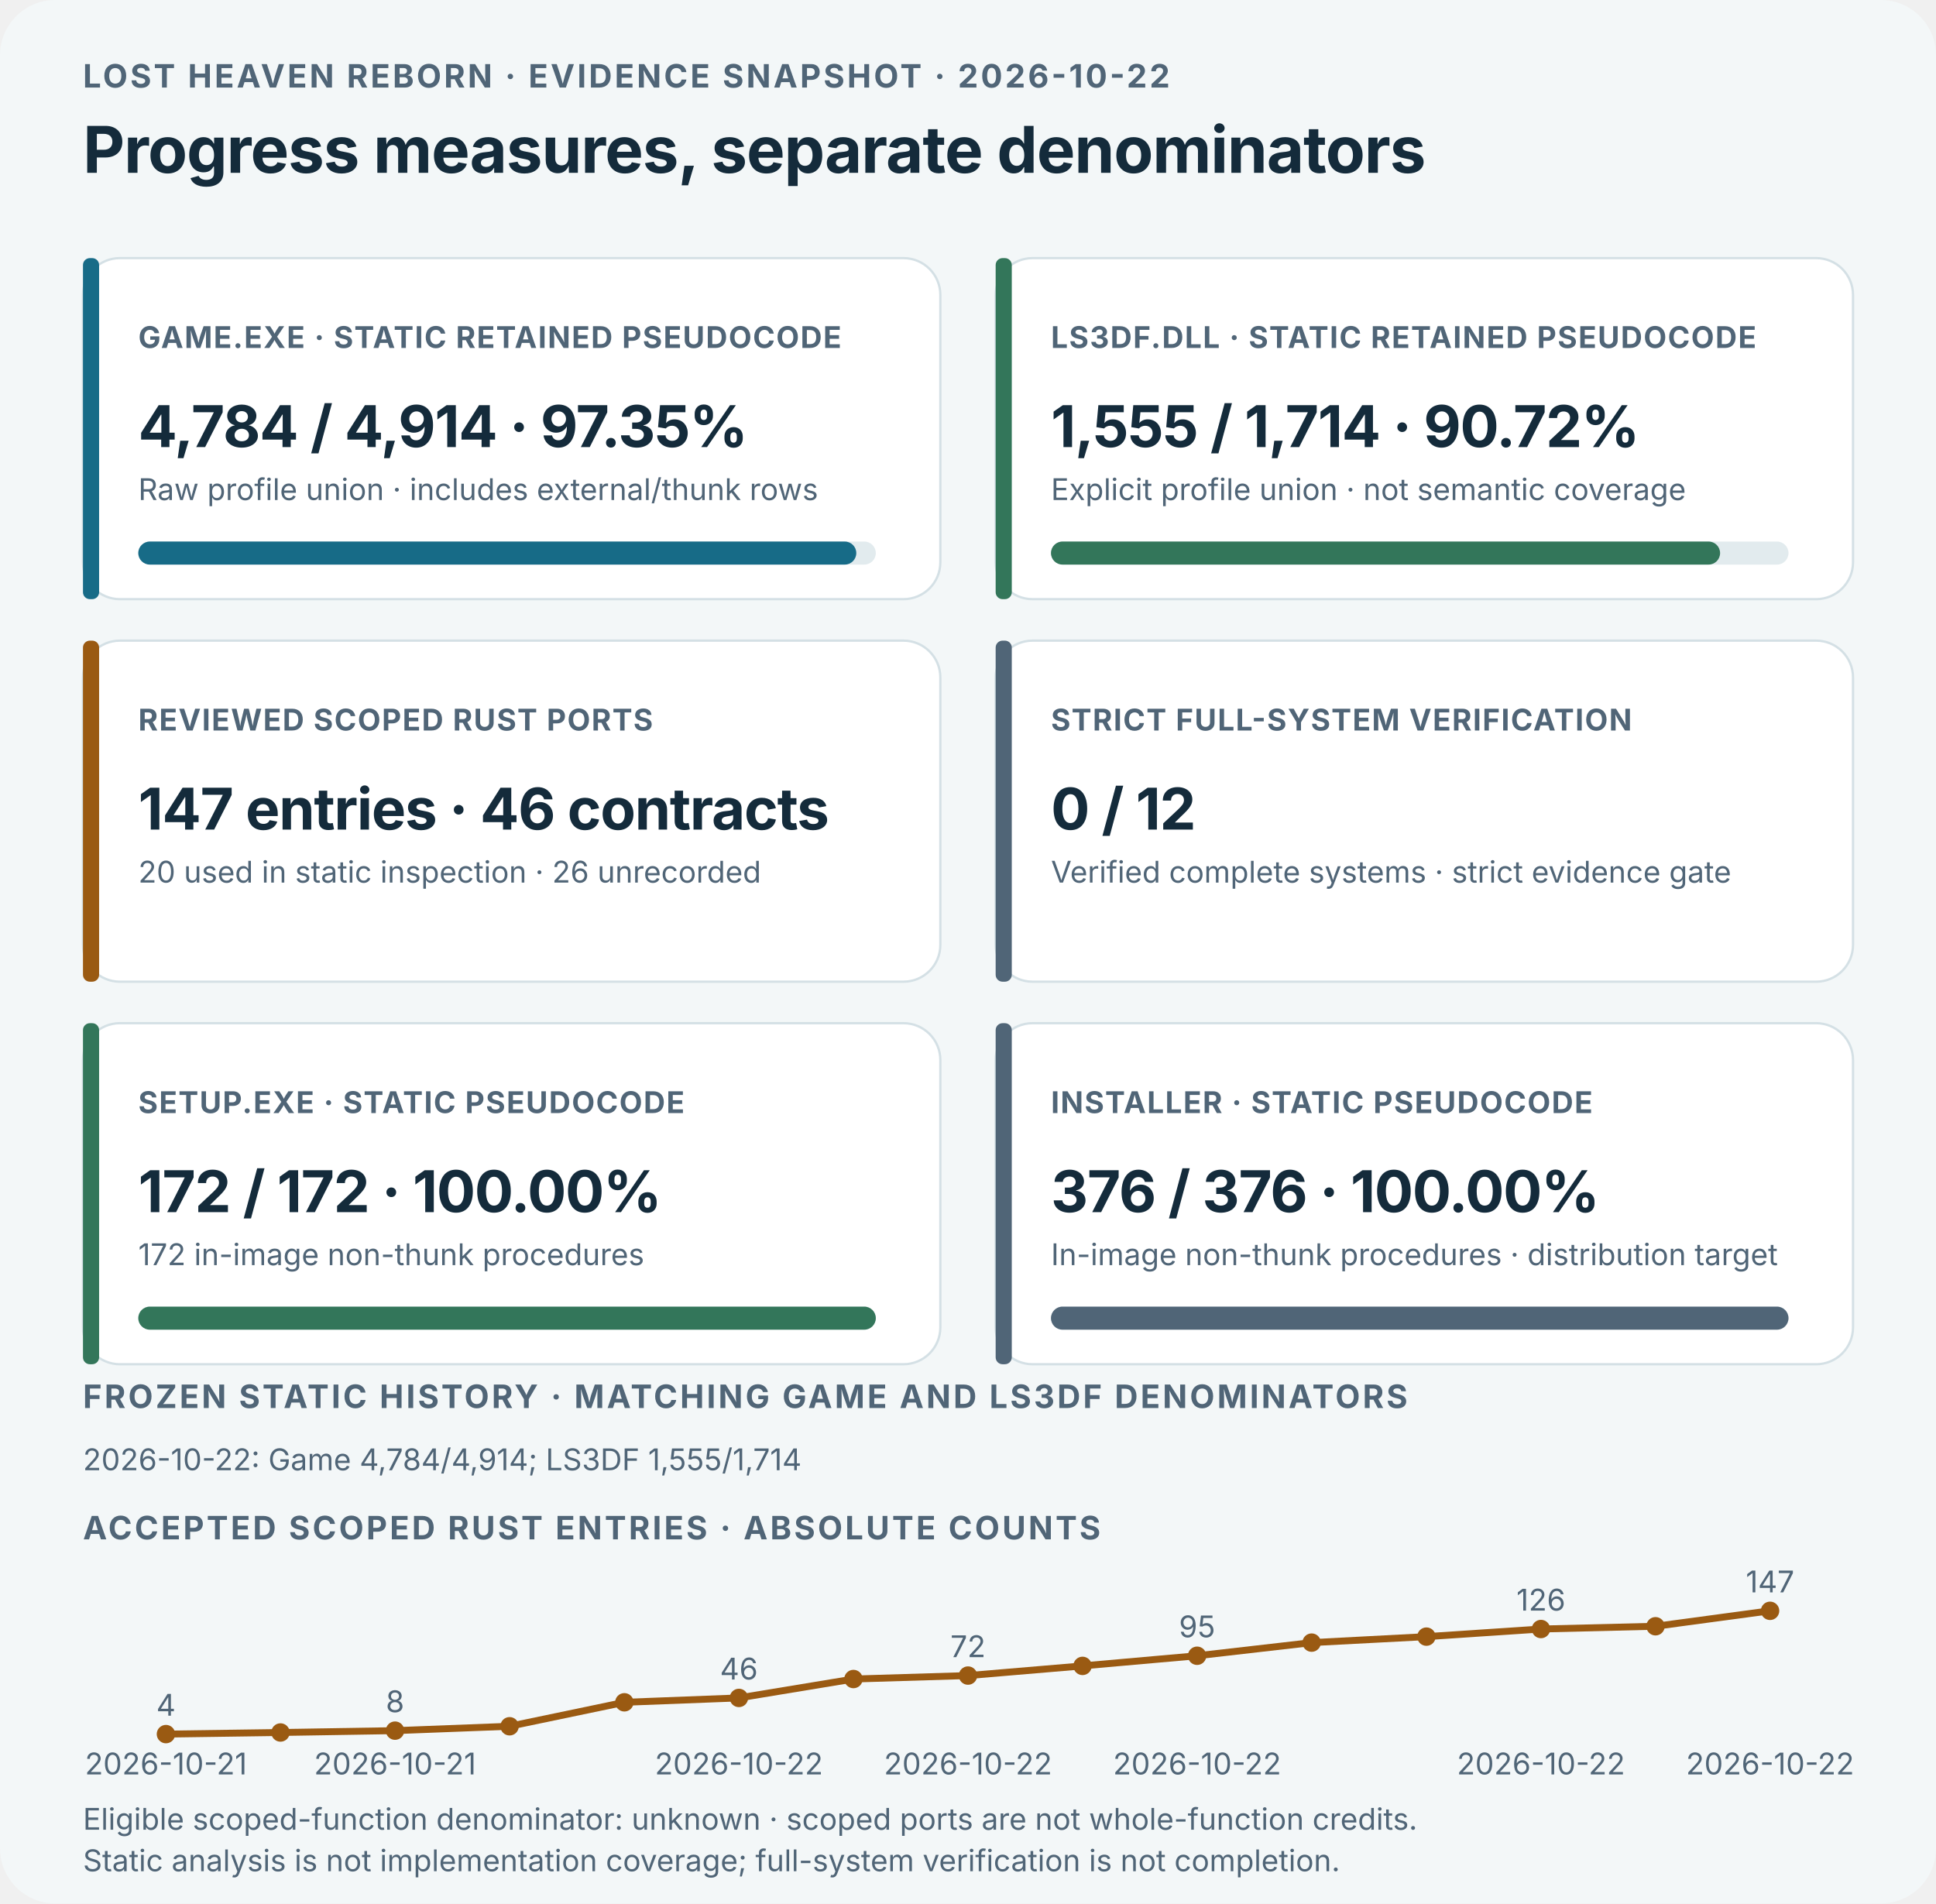
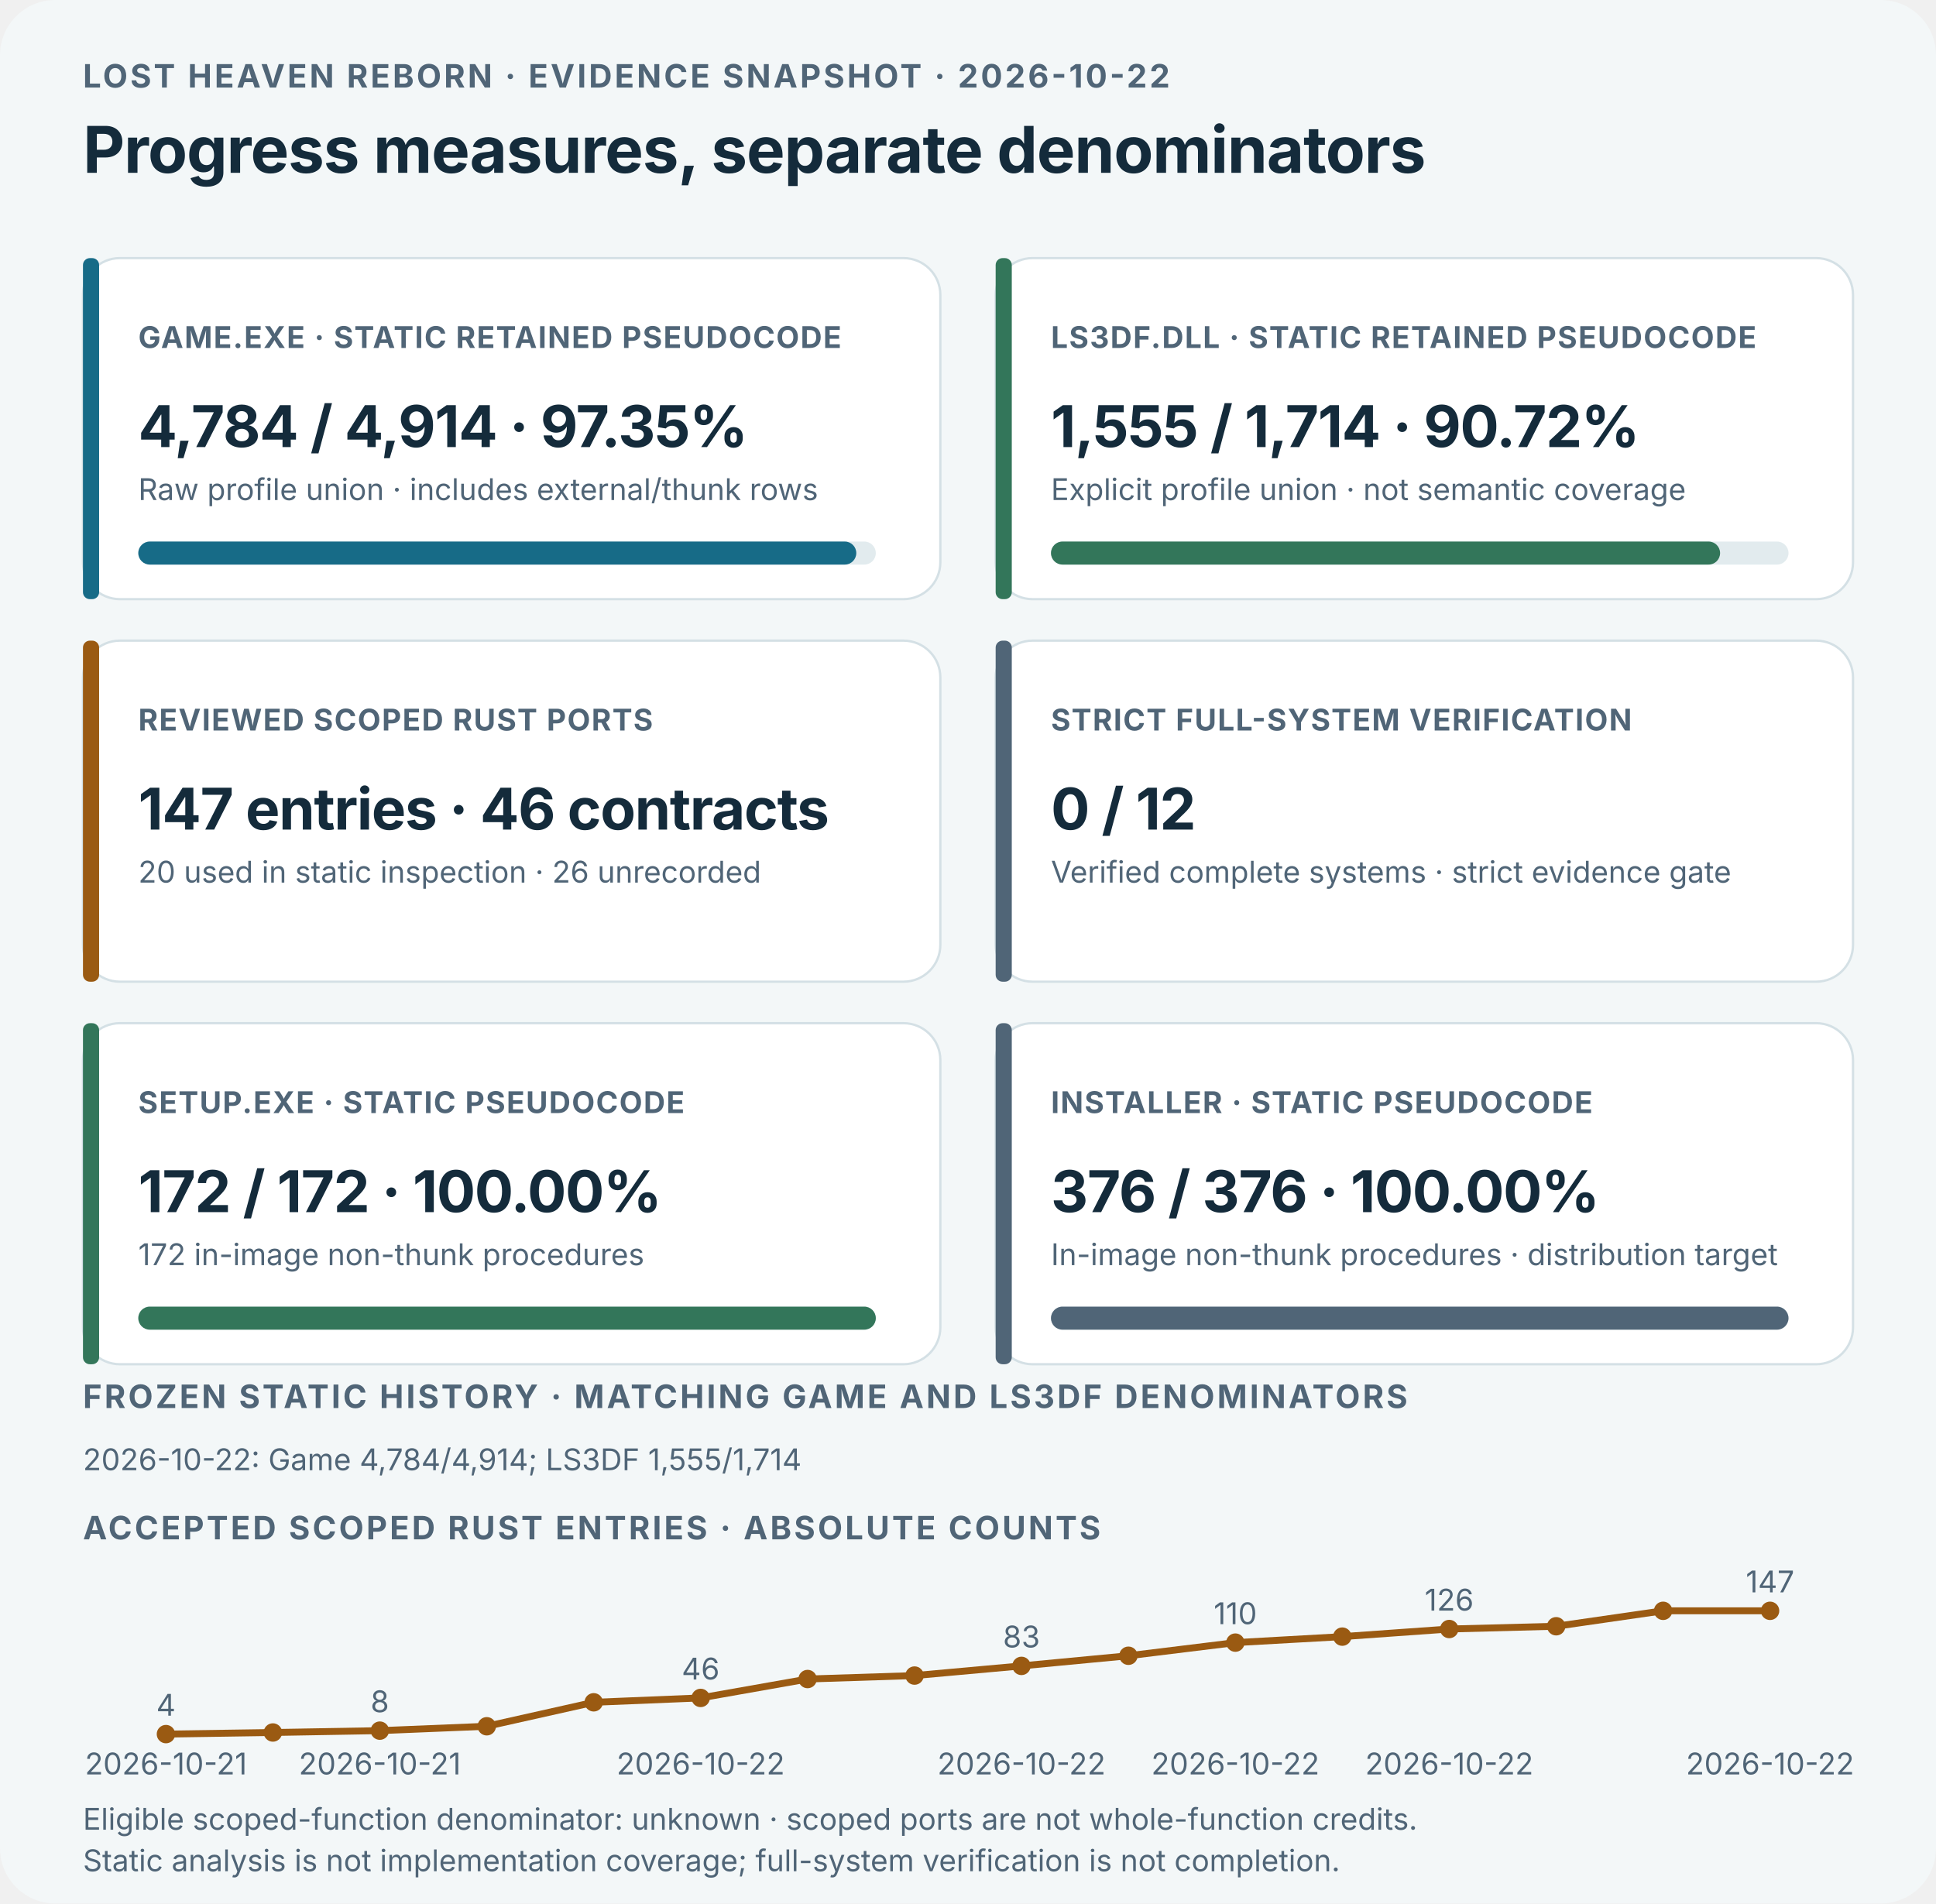
<svg xmlns="http://www.w3.org/2000/svg" viewBox="0 0 840 826" role="img" aria-labelledby="dashboard-title dashboard-desc">
  <style>text{font-family:Inter,ui-sans-serif,system-ui,-apple-system,"Segoe UI",sans-serif;fill:#142b3b}.kicker{font-size:14px;font-weight:700;letter-spacing:1.1px;fill:#506577}.title{font-size:28px;font-weight:750;letter-spacing:-.35px}.label{font-size:13px;font-weight:750;letter-spacing:.5px;fill:#506577}.value{font-size:25px;font-weight:750;letter-spacing:-.4px}.detail,.history{font-size:13px;fill:#506577}.dark-bg{display:none}@media(prefers-color-scheme:dark){.light-bg{display:none}.dark-bg{display:inline}text{fill:#edf4f6}.kicker,.label,.detail,.history{fill:#b3c5ce}.card-bg{fill:#172b39;stroke:#3b5361}.bar-track{fill:#314957}}</style>
  <rect class="light-bg" width="840" height="826" rx="24" fill="#f3f7f8" />
  <rect class="dark-bg" width="840" height="826" rx="24" fill="#0d1b25" />
  <text x="36" y="38" class="kicker">LOST HEAVEN REBORN · EVIDENCE SNAPSHOT · 2026-10-22</text>
  <text x="36" y="75" class="title">Progress measures, separate denominators</text>
  <g>
    <rect class="card-bg" x="36" y="112" width="372" height="148" rx="16" fill="#ffffff" stroke="#d4e0e5" />
    <rect x="36" y="112" width="7" height="148" rx="3" fill="#176b87" />
    <text x="60" y="151" class="label">GAME.EXE · STATIC RETAINED PSEUDOCODE</text>
    <text x="60" y="194" class="value">4,784 / 4,914 · 97.35%</text>
    <text x="60" y="217" class="detail">Raw profile union · includes external/thunk rows</text>
    <rect class="bar-track" x="60" y="235" width="320" height="10" rx="5" fill="#e2ebee" />
    <rect x="60" y="235" width="311.53" height="10" rx="5" fill="#176b87" />
  </g>
  <g>
    <rect class="card-bg" x="432" y="112" width="372" height="148" rx="16" fill="#ffffff" stroke="#d4e0e5" />
    <rect x="432" y="112" width="7" height="148" rx="3" fill="#33765a" />
    <text x="456" y="151" class="label">LS3DF.DLL · STATIC RETAINED PSEUDOCODE</text>
    <text x="456" y="194" class="value">1,555 / 1,714 · 90.72%</text>
    <text x="456" y="217" class="detail">Explicit profile union · not semantic coverage</text>
    <rect class="bar-track" x="456" y="235" width="320" height="10" rx="5" fill="#e2ebee" />
    <rect x="456" y="235" width="290.32" height="10" rx="5" fill="#33765a" />
  </g>
  <g>
    <rect class="card-bg" x="36" y="278" width="372" height="148" rx="16" fill="#ffffff" stroke="#d4e0e5" />
    <rect x="36" y="278" width="7" height="148" rx="3" fill="#9a5a12" />
    <text x="60" y="317" class="label">REVIEWED SCOPED RUST PORTS</text>
    <text x="60" y="360" class="value">147 entries · 46 contracts</text>
    <text x="60" y="383" class="detail">20 used in static inspection · 26 unrecorded</text>
  </g>
  <g>
    <rect class="card-bg" x="432" y="278" width="372" height="148" rx="16" fill="#ffffff" stroke="#d4e0e5" />
    <rect x="432" y="278" width="7" height="148" rx="3" fill="#506577" />
    <text x="456" y="317" class="label">STRICT FULL-SYSTEM VERIFICATION</text>
    <text x="456" y="360" class="value">0 / 12</text>
    <text x="456" y="383" class="detail">Verified complete systems · strict evidence gate</text>
  </g>
  <g>
    <rect class="card-bg" x="36" y="444" width="372" height="148" rx="16" fill="#ffffff" stroke="#d4e0e5" />
    <rect x="36" y="444" width="7" height="148" rx="3" fill="#33765a" />
    <text x="60" y="483" class="label">SETUP.EXE · STATIC PSEUDOCODE</text>
    <text x="60" y="526" class="value">172 / 172 · 100.00%</text>
    <text x="60" y="549" class="detail">172 in-image non-thunk procedures</text>
    <rect class="bar-track" x="60" y="567" width="320" height="10" rx="5" fill="#e2ebee" />
    <rect x="60" y="567" width="320.00" height="10" rx="5" fill="#33765a" />
  </g>
  <g>
    <rect class="card-bg" x="432" y="444" width="372" height="148" rx="16" fill="#ffffff" stroke="#d4e0e5" />
    <rect x="432" y="444" width="7" height="148" rx="3" fill="#506577" />
    <text x="456" y="483" class="label">INSTALLER · STATIC PSEUDOCODE</text>
    <text x="456" y="526" class="value">376 / 376 · 100.00%</text>
    <text x="456" y="549" class="detail">In-image non-thunk procedures · distribution target</text>
    <rect class="bar-track" x="456" y="567" width="320" height="10" rx="5" fill="#e2ebee" />
    <rect x="456" y="567" width="320.00" height="10" rx="5" fill="#506577" />
  </g>
  <text x="36" y="611" class="kicker">FROZEN STATIC HISTORY · MATCHING GAME AND LS3DF DENOMINATORS</text>
  <text x="36" y="638" class="history">2026-10-22: Game 4,784/4,914; LS3DF 1,555/1,714</text>
  <text x="36" y="668" class="kicker">ACCEPTED SCOPED RUST ENTRIES · ABSOLUTE COUNTS</text>
-   <polyline points="72.0,752.5 121.7,751.8 171.4,751.0 221.1,749.1 270.9,738.7 320.6,736.8 370.3,728.6 420.0,727.1 469.7,722.9 519.4,718.5 569.1,712.8 618.9,710.2 668.6,706.9 718.3,705.7 768.0,699.0" fill="none" stroke="#9a5a12" stroke-width="3" stroke-linecap="round" stroke-linejoin="round" />
+   <polyline points="72.0,752.5 118.4,751.8 164.8,751.0 211.2,749.1 257.6,738.7 304.0,736.8 350.4,728.6 396.8,727.1 443.2,722.9 489.6,718.5 536.0,712.8 582.4,710.2 628.8,706.9 675.2,705.7 721.6,699.0 768.0,699.0" fill="none" stroke="#9a5a12" stroke-width="3" stroke-linecap="round" stroke-linejoin="round" />
  <circle cx="72.0" cy="752.5" r="4" fill="#9a5a12" />
  <text x="72.0" y="744.5" text-anchor="middle" class="history">4</text>
  <text x="72.0" y="770" text-anchor="middle" class="history">2026-10-21</text>
-   <circle cx="121.7" cy="751.8" r="4" fill="#9a5a12" />
-   <circle cx="171.4" cy="751.0" r="4" fill="#9a5a12" />
-   <text x="171.4" y="743.0" text-anchor="middle" class="history">8</text>
-   <text x="171.4" y="770" text-anchor="middle" class="history">2026-10-21</text>
-   <circle cx="221.1" cy="749.1" r="4" fill="#9a5a12" />
-   <circle cx="270.9" cy="738.7" r="4" fill="#9a5a12" />
-   <circle cx="320.6" cy="736.8" r="4" fill="#9a5a12" />
-   <text x="320.6" y="728.8" text-anchor="middle" class="history">46</text>
-   <text x="320.6" y="770" text-anchor="middle" class="history">2026-10-22</text>
-   <circle cx="370.3" cy="728.6" r="4" fill="#9a5a12" />
-   <circle cx="420.0" cy="727.1" r="4" fill="#9a5a12" />
-   <text x="420.0" y="719.1" text-anchor="middle" class="history">72</text>
-   <text x="420.0" y="770" text-anchor="middle" class="history">2026-10-22</text>
-   <circle cx="469.7" cy="722.9" r="4" fill="#9a5a12" />
-   <circle cx="519.4" cy="718.5" r="4" fill="#9a5a12" />
-   <text x="519.4" y="710.5" text-anchor="middle" class="history">95</text>
-   <text x="519.4" y="770" text-anchor="middle" class="history">2026-10-22</text>
-   <circle cx="569.1" cy="712.8" r="4" fill="#9a5a12" />
-   <circle cx="618.9" cy="710.2" r="4" fill="#9a5a12" />
-   <circle cx="668.6" cy="706.9" r="4" fill="#9a5a12" />
-   <text x="668.6" y="698.9" text-anchor="middle" class="history">126</text>
-   <text x="668.6" y="770" text-anchor="middle" class="history">2026-10-22</text>
-   <circle cx="718.3" cy="705.7" r="4" fill="#9a5a12" />
+   <circle cx="118.4" cy="751.8" r="4" fill="#9a5a12" />
+   <circle cx="164.8" cy="751.0" r="4" fill="#9a5a12" />
+   <text x="164.8" y="743.0" text-anchor="middle" class="history">8</text>
+   <text x="164.8" y="770" text-anchor="middle" class="history">2026-10-21</text>
+   <circle cx="211.2" cy="749.1" r="4" fill="#9a5a12" />
+   <circle cx="257.6" cy="738.7" r="4" fill="#9a5a12" />
+   <circle cx="304.0" cy="736.8" r="4" fill="#9a5a12" />
+   <text x="304.0" y="728.8" text-anchor="middle" class="history">46</text>
+   <text x="304.0" y="770" text-anchor="middle" class="history">2026-10-22</text>
+   <circle cx="350.4" cy="728.6" r="4" fill="#9a5a12" />
+   <circle cx="396.8" cy="727.1" r="4" fill="#9a5a12" />
+   <circle cx="443.2" cy="722.9" r="4" fill="#9a5a12" />
+   <text x="443.2" y="714.9" text-anchor="middle" class="history">83</text>
+   <text x="443.2" y="770" text-anchor="middle" class="history">2026-10-22</text>
+   <circle cx="489.6" cy="718.5" r="4" fill="#9a5a12" />
+   <circle cx="536.0" cy="712.8" r="4" fill="#9a5a12" />
+   <text x="536.0" y="704.8" text-anchor="middle" class="history">110</text>
+   <text x="536.0" y="770" text-anchor="middle" class="history">2026-10-22</text>
+   <circle cx="582.4" cy="710.2" r="4" fill="#9a5a12" />
+   <circle cx="628.8" cy="706.9" r="4" fill="#9a5a12" />
+   <text x="628.8" y="698.9" text-anchor="middle" class="history">126</text>
+   <text x="628.8" y="770" text-anchor="middle" class="history">2026-10-22</text>
+   <circle cx="675.2" cy="705.7" r="4" fill="#9a5a12" />
+   <circle cx="721.6" cy="699.0" r="4" fill="#9a5a12" />
  <circle cx="768.0" cy="699.0" r="4" fill="#9a5a12" />
  <text x="768.0" y="691.0" text-anchor="middle" class="history">147</text>
  <text x="768.0" y="770" text-anchor="middle" class="history">2026-10-22</text>
  <text x="36" y="794" class="detail">Eligible scoped-function denominator: unknown · scoped ports are not whole-function credits.</text>
  <text x="36" y="812" class="detail">Static analysis is not implementation coverage; full-system verification is not completion.</text>
</svg>
